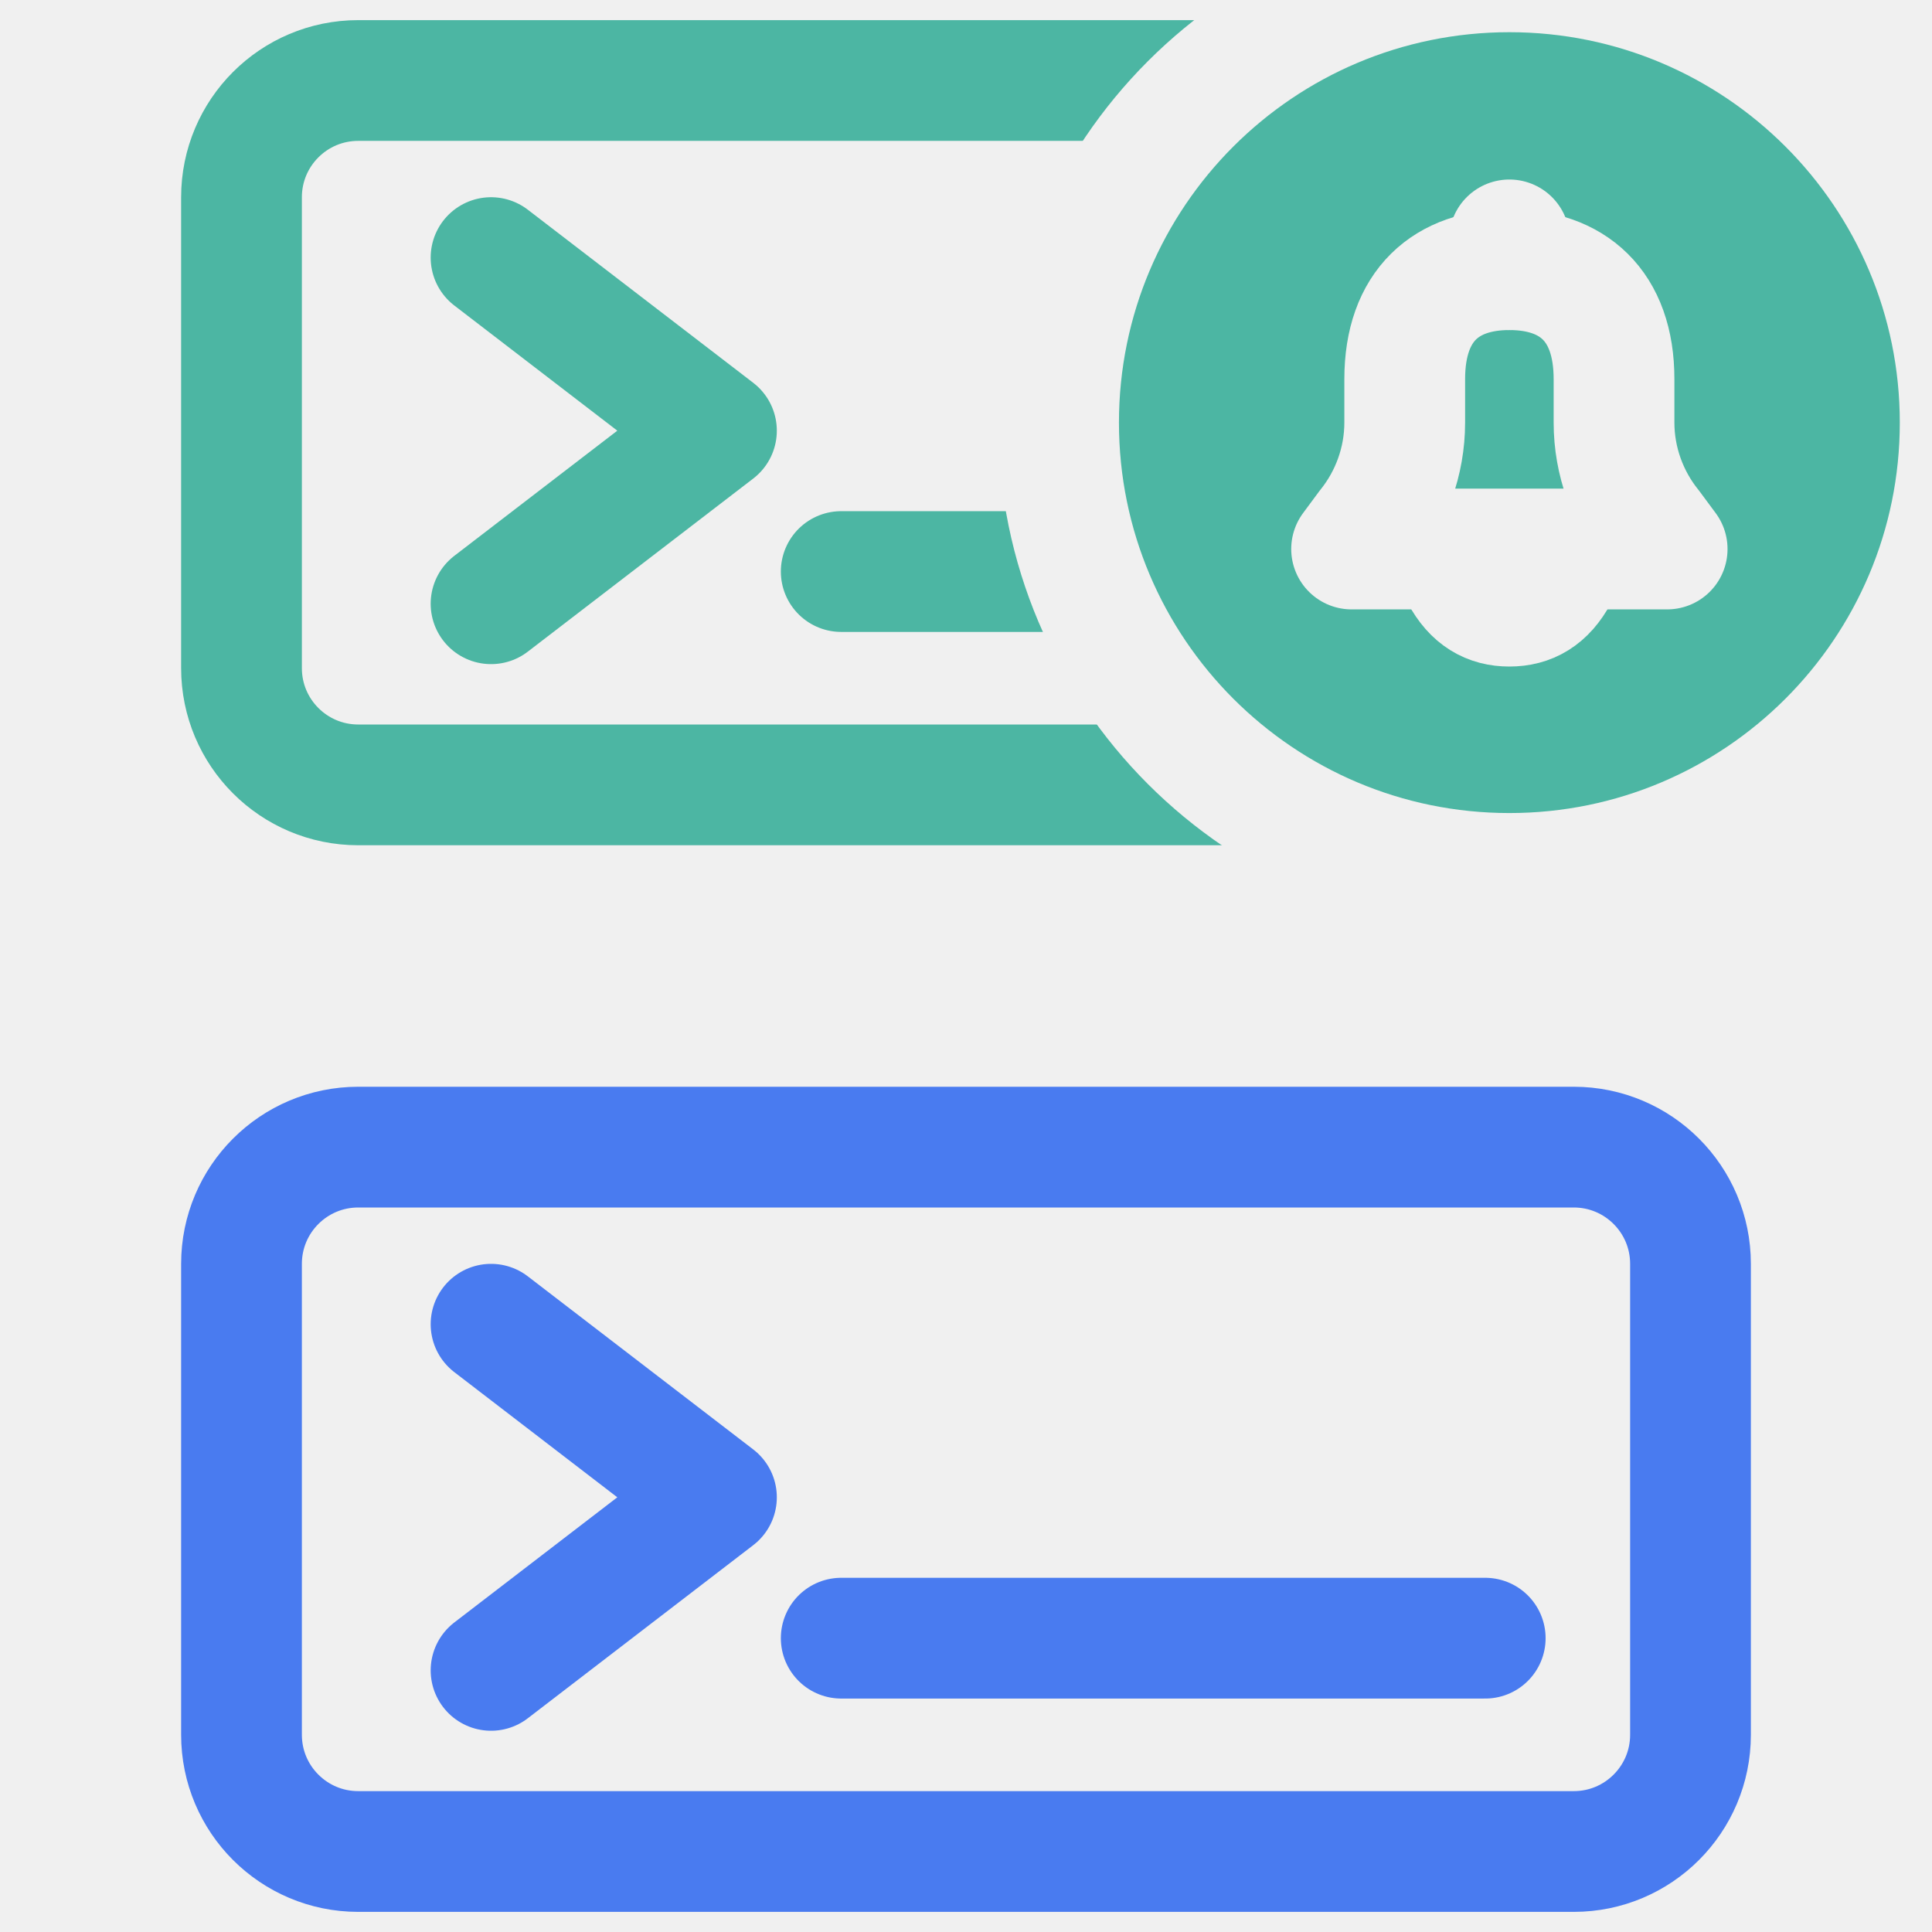
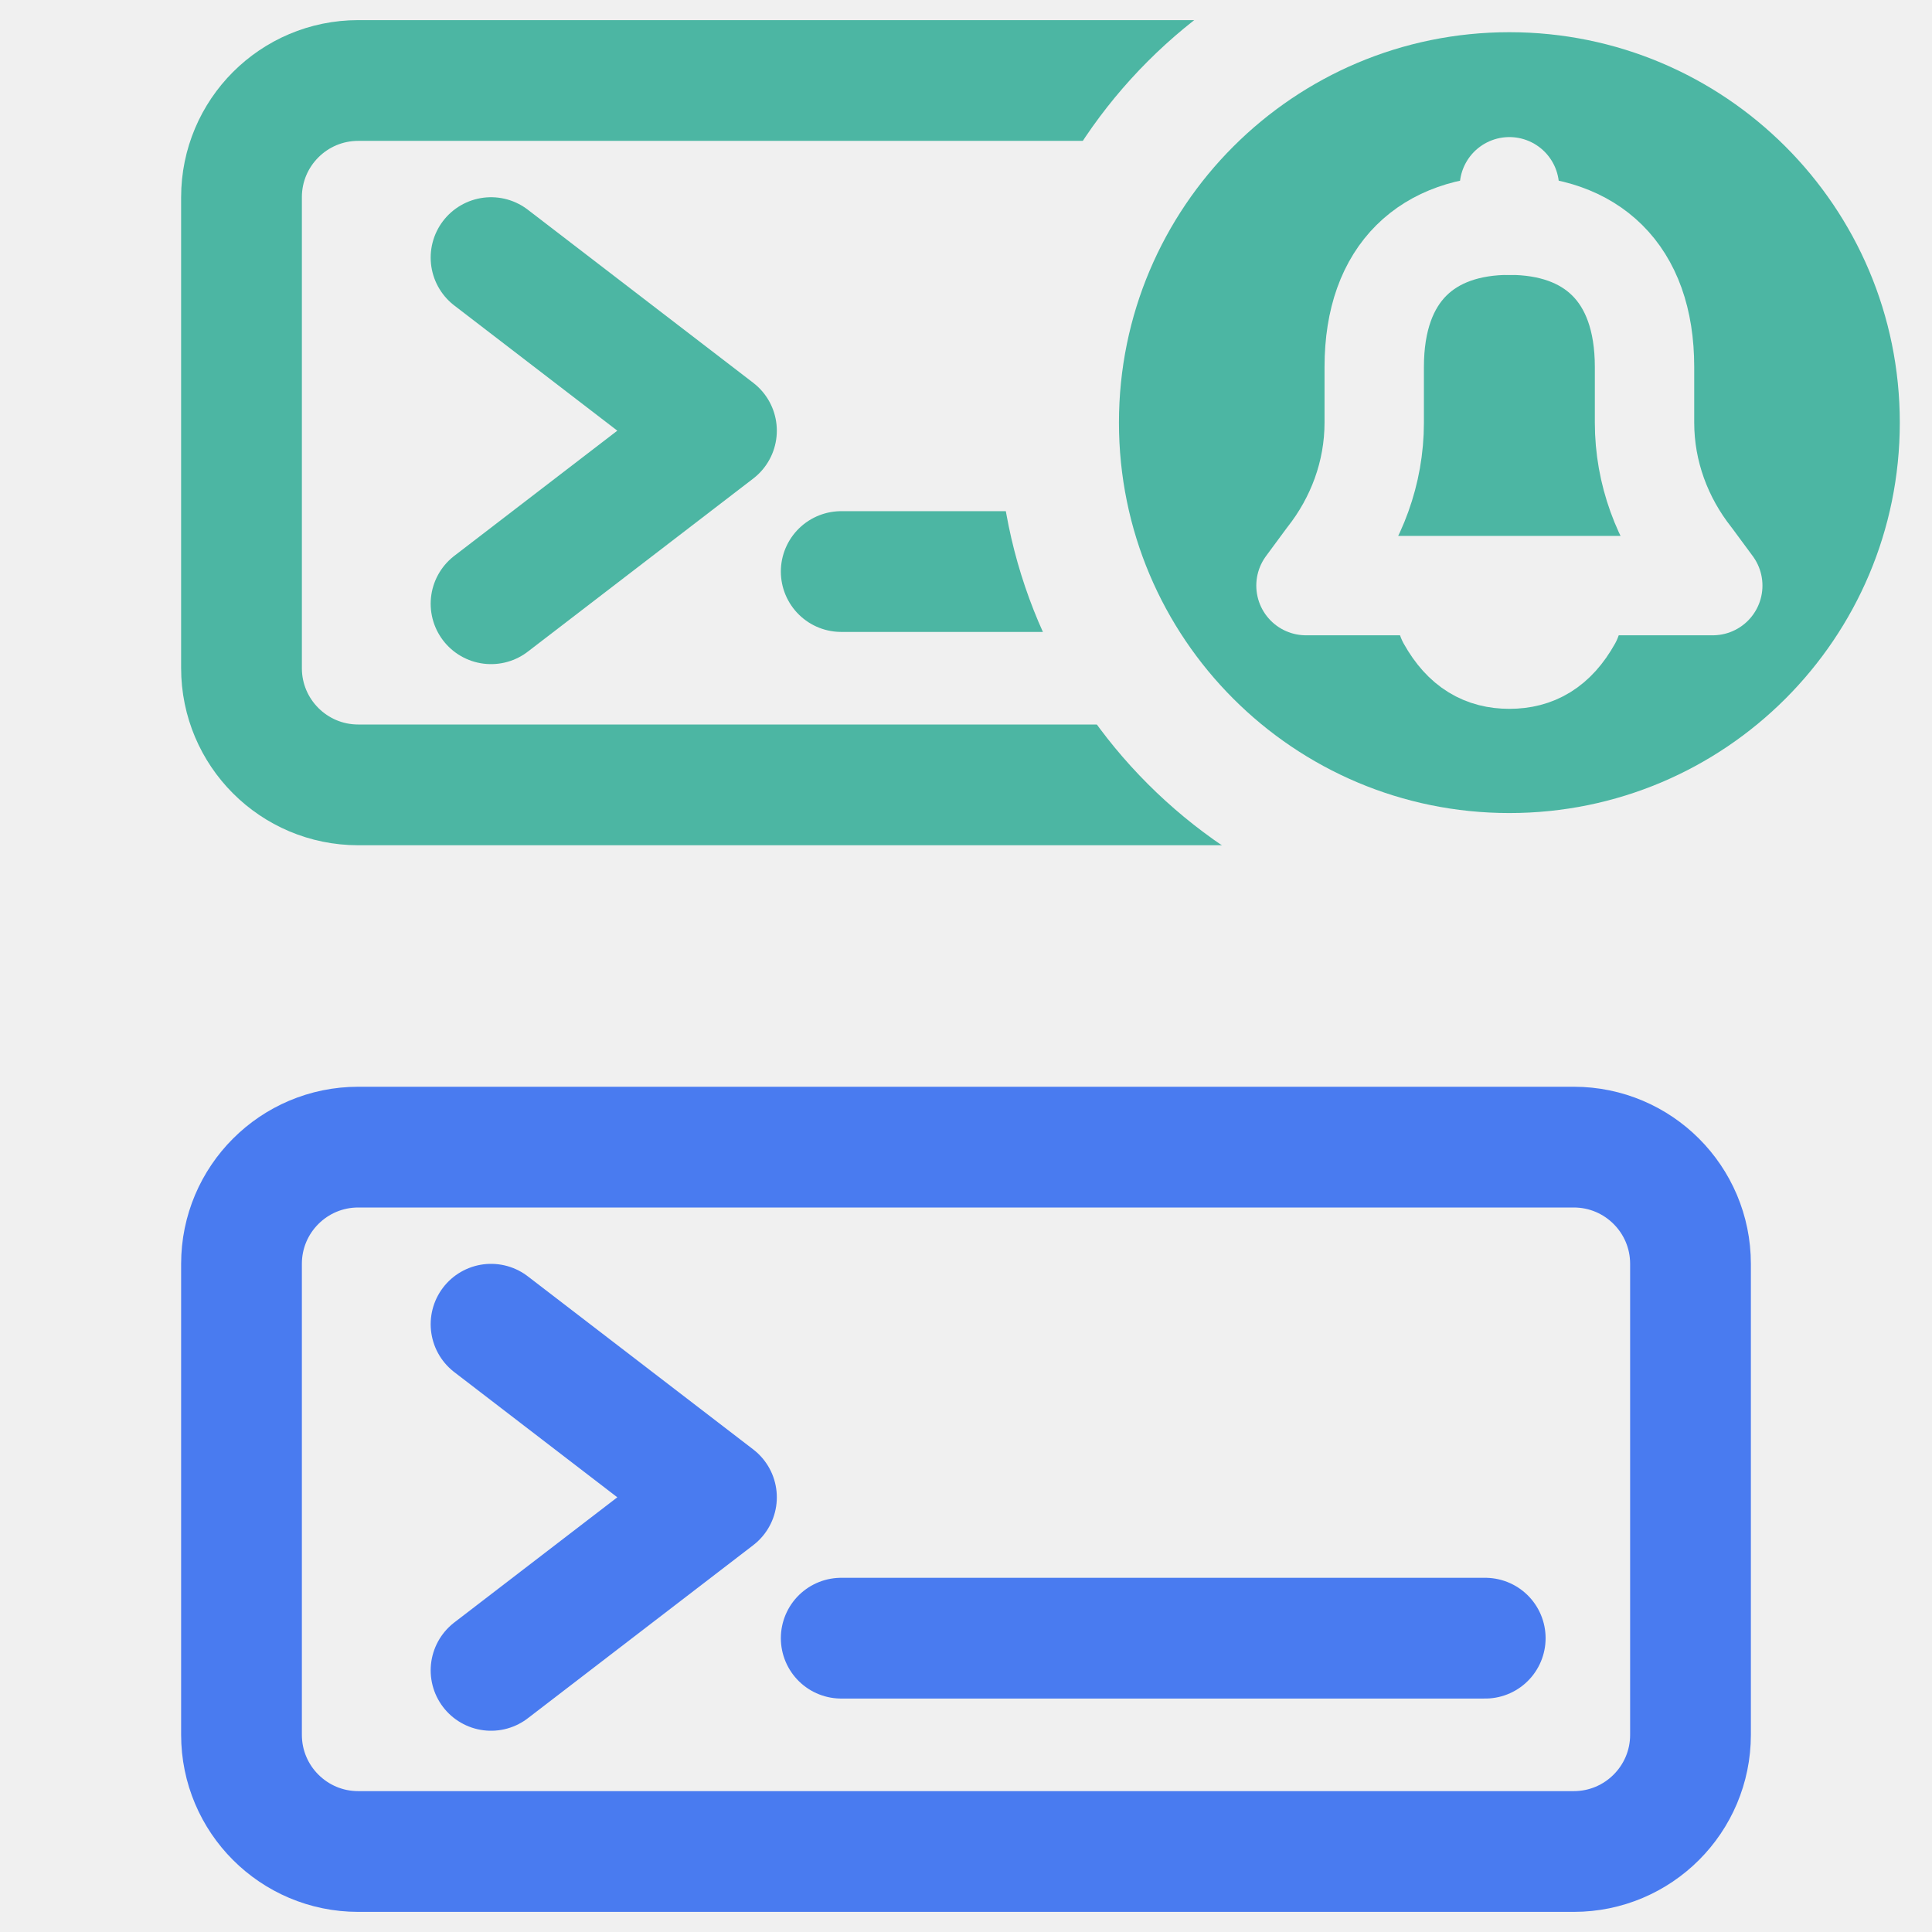
<svg xmlns="http://www.w3.org/2000/svg" width="256" height="256" viewBox="0 0 24 24" fill="none">
  <defs>
    <mask id="notifier-badge-clearance">
      <rect width="24" height="24" fill="white" />
      <circle cx="18.75" cy="5.25" r="6.35" fill="black" />
    </mask>
    <mask id="notifier-badge-cutout">
      <rect width="24" height="24" fill="white" />
-       <g>
-         <path d="M18.75 2.98V3.35" stroke="black" stroke-width="1.5" stroke-linecap="round" />
-         <path d="M17.45 4.71C17.45 3.79 17.97 3.35 18.75 3.35C19.53 3.35 20.05 3.79 20.05 4.71V5.25C20.05 5.73 20.22 6.19 20.51 6.55L20.71 6.82H16.79L16.99 6.55C17.28 6.19 17.45 5.73 17.45 5.25V4.71Z" stroke="black" stroke-width="1.5" stroke-linejoin="round" />
-         <path d="M18.15 7.14C18.3 7.42 18.5 7.53 18.75 7.53C19 7.53 19.2 7.42 19.35 7.14" stroke="black" stroke-width="1.5" stroke-linecap="round" />
+       <g transform="translate(18.75 5.25) scale(0.823) translate(-18.75 -5.25)">
+         <path d="M18.75 1.69V2.27" stroke="black" stroke-width="1.5" stroke-linecap="round" />
+         <path d="M16.71 4.41C16.71 2.97 17.53 2.27 18.75 2.27C19.97 2.27 20.79 2.97 20.79 4.41V5.25C20.79 6.01 21.06 6.72 21.51 7.29L21.82 7.71H15.68L15.99 7.29C16.44 6.72 16.71 6.01 16.71 5.25V4.41Z" stroke="black" stroke-width="1.5" stroke-linejoin="round" />
+         <path d="M17.81 8.22C18.05 8.65 18.36 8.82 18.75 8.82C19.14 8.82 19.45 8.65 19.69 8.22" stroke="black" stroke-width="1.5" stroke-linecap="round" />
      </g>
    </mask>
  </defs>
  <g mask="url(#notifier-badge-clearance)">
    <rect x="3" y="1" width="18" height="8.75" rx="1.45" stroke="#4CB6A3" stroke-width="1.5" />
    <path d="M6.1 3.2L8.9 5.35L6.1 7.5" stroke="#4CB6A3" stroke-width="1.5" stroke-linecap="round" stroke-linejoin="round" />
    <path d="M10.45 7.1H18.45" stroke="#4CB6A3" stroke-width="1.5" stroke-linecap="round" />
    <rect x="3" y="14.25" width="18" height="8.75" rx="1.45" stroke="#497BF0" stroke-width="1.5" />
    <path d="M6.1 16.45L8.9 18.6L6.1 20.75" stroke="#497BF0" stroke-width="1.5" stroke-linecap="round" stroke-linejoin="round" />
    <path d="M10.45 20.35H18.45" stroke="#497BF0" stroke-width="1.5" stroke-linecap="round" />
  </g>
  <circle cx="18.75" cy="5.25" r="4.85" fill="#4CB6A3" mask="url(#notifier-badge-cutout)" />
</svg>
